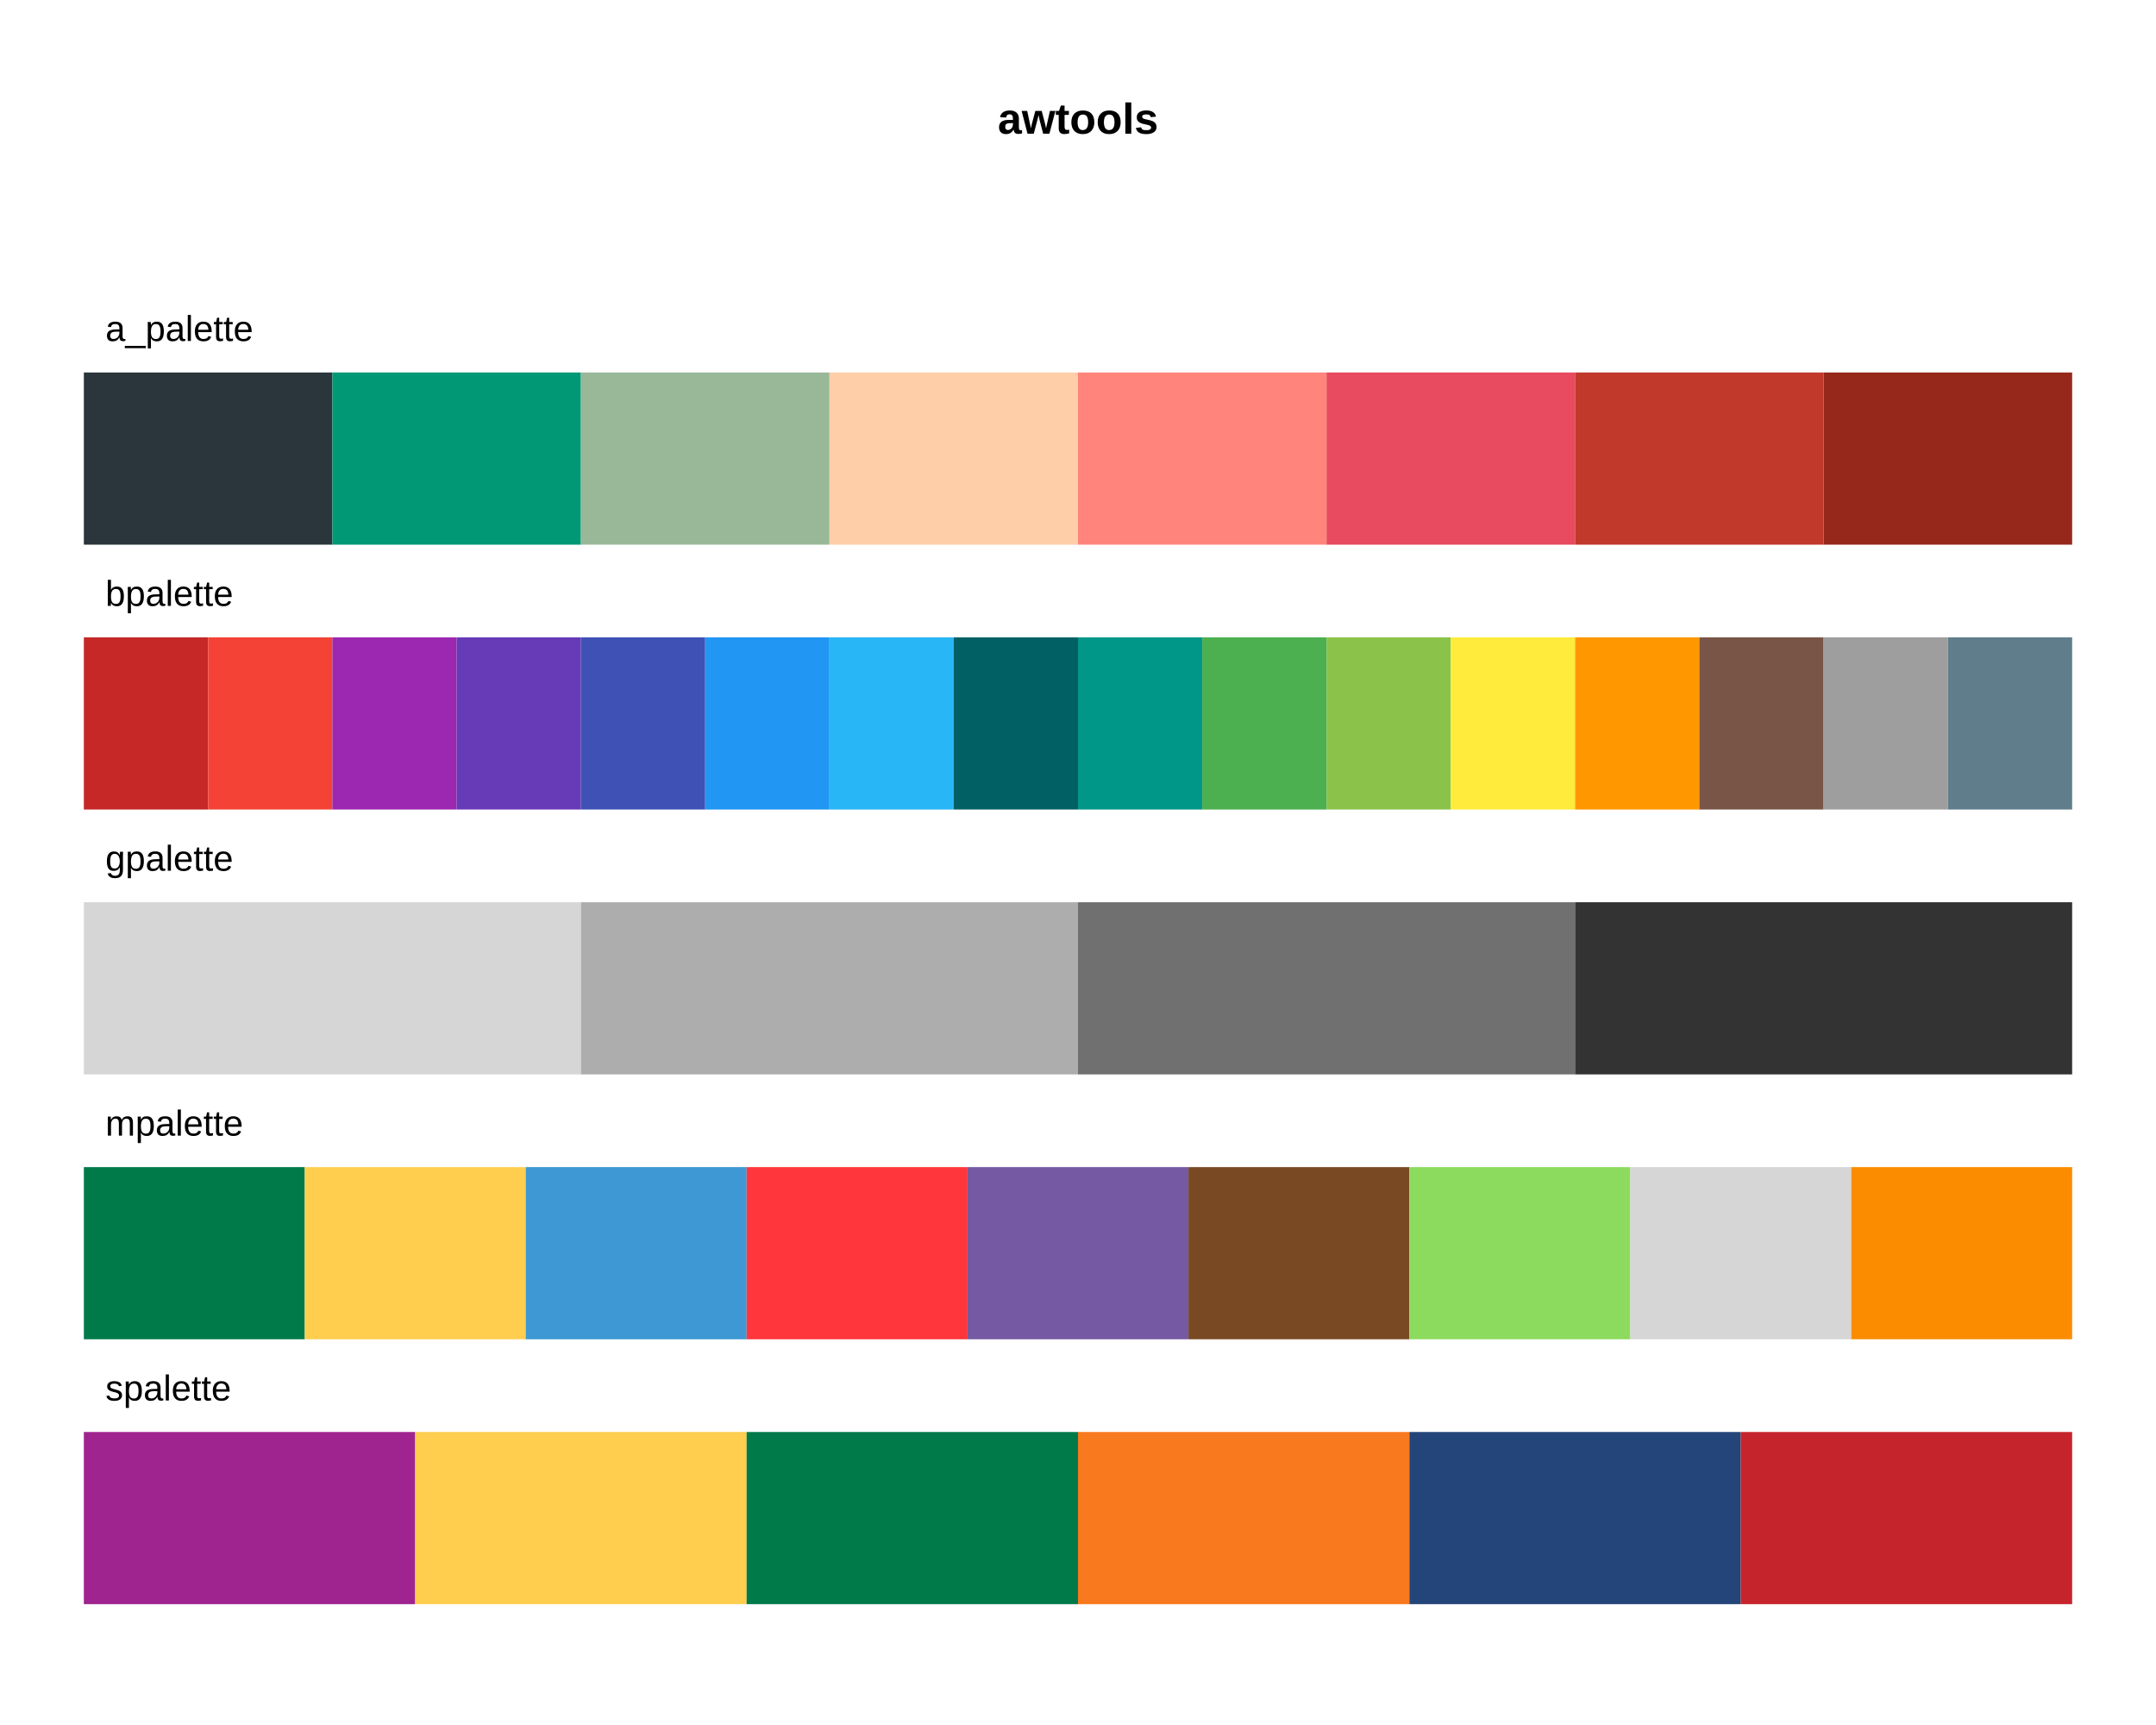
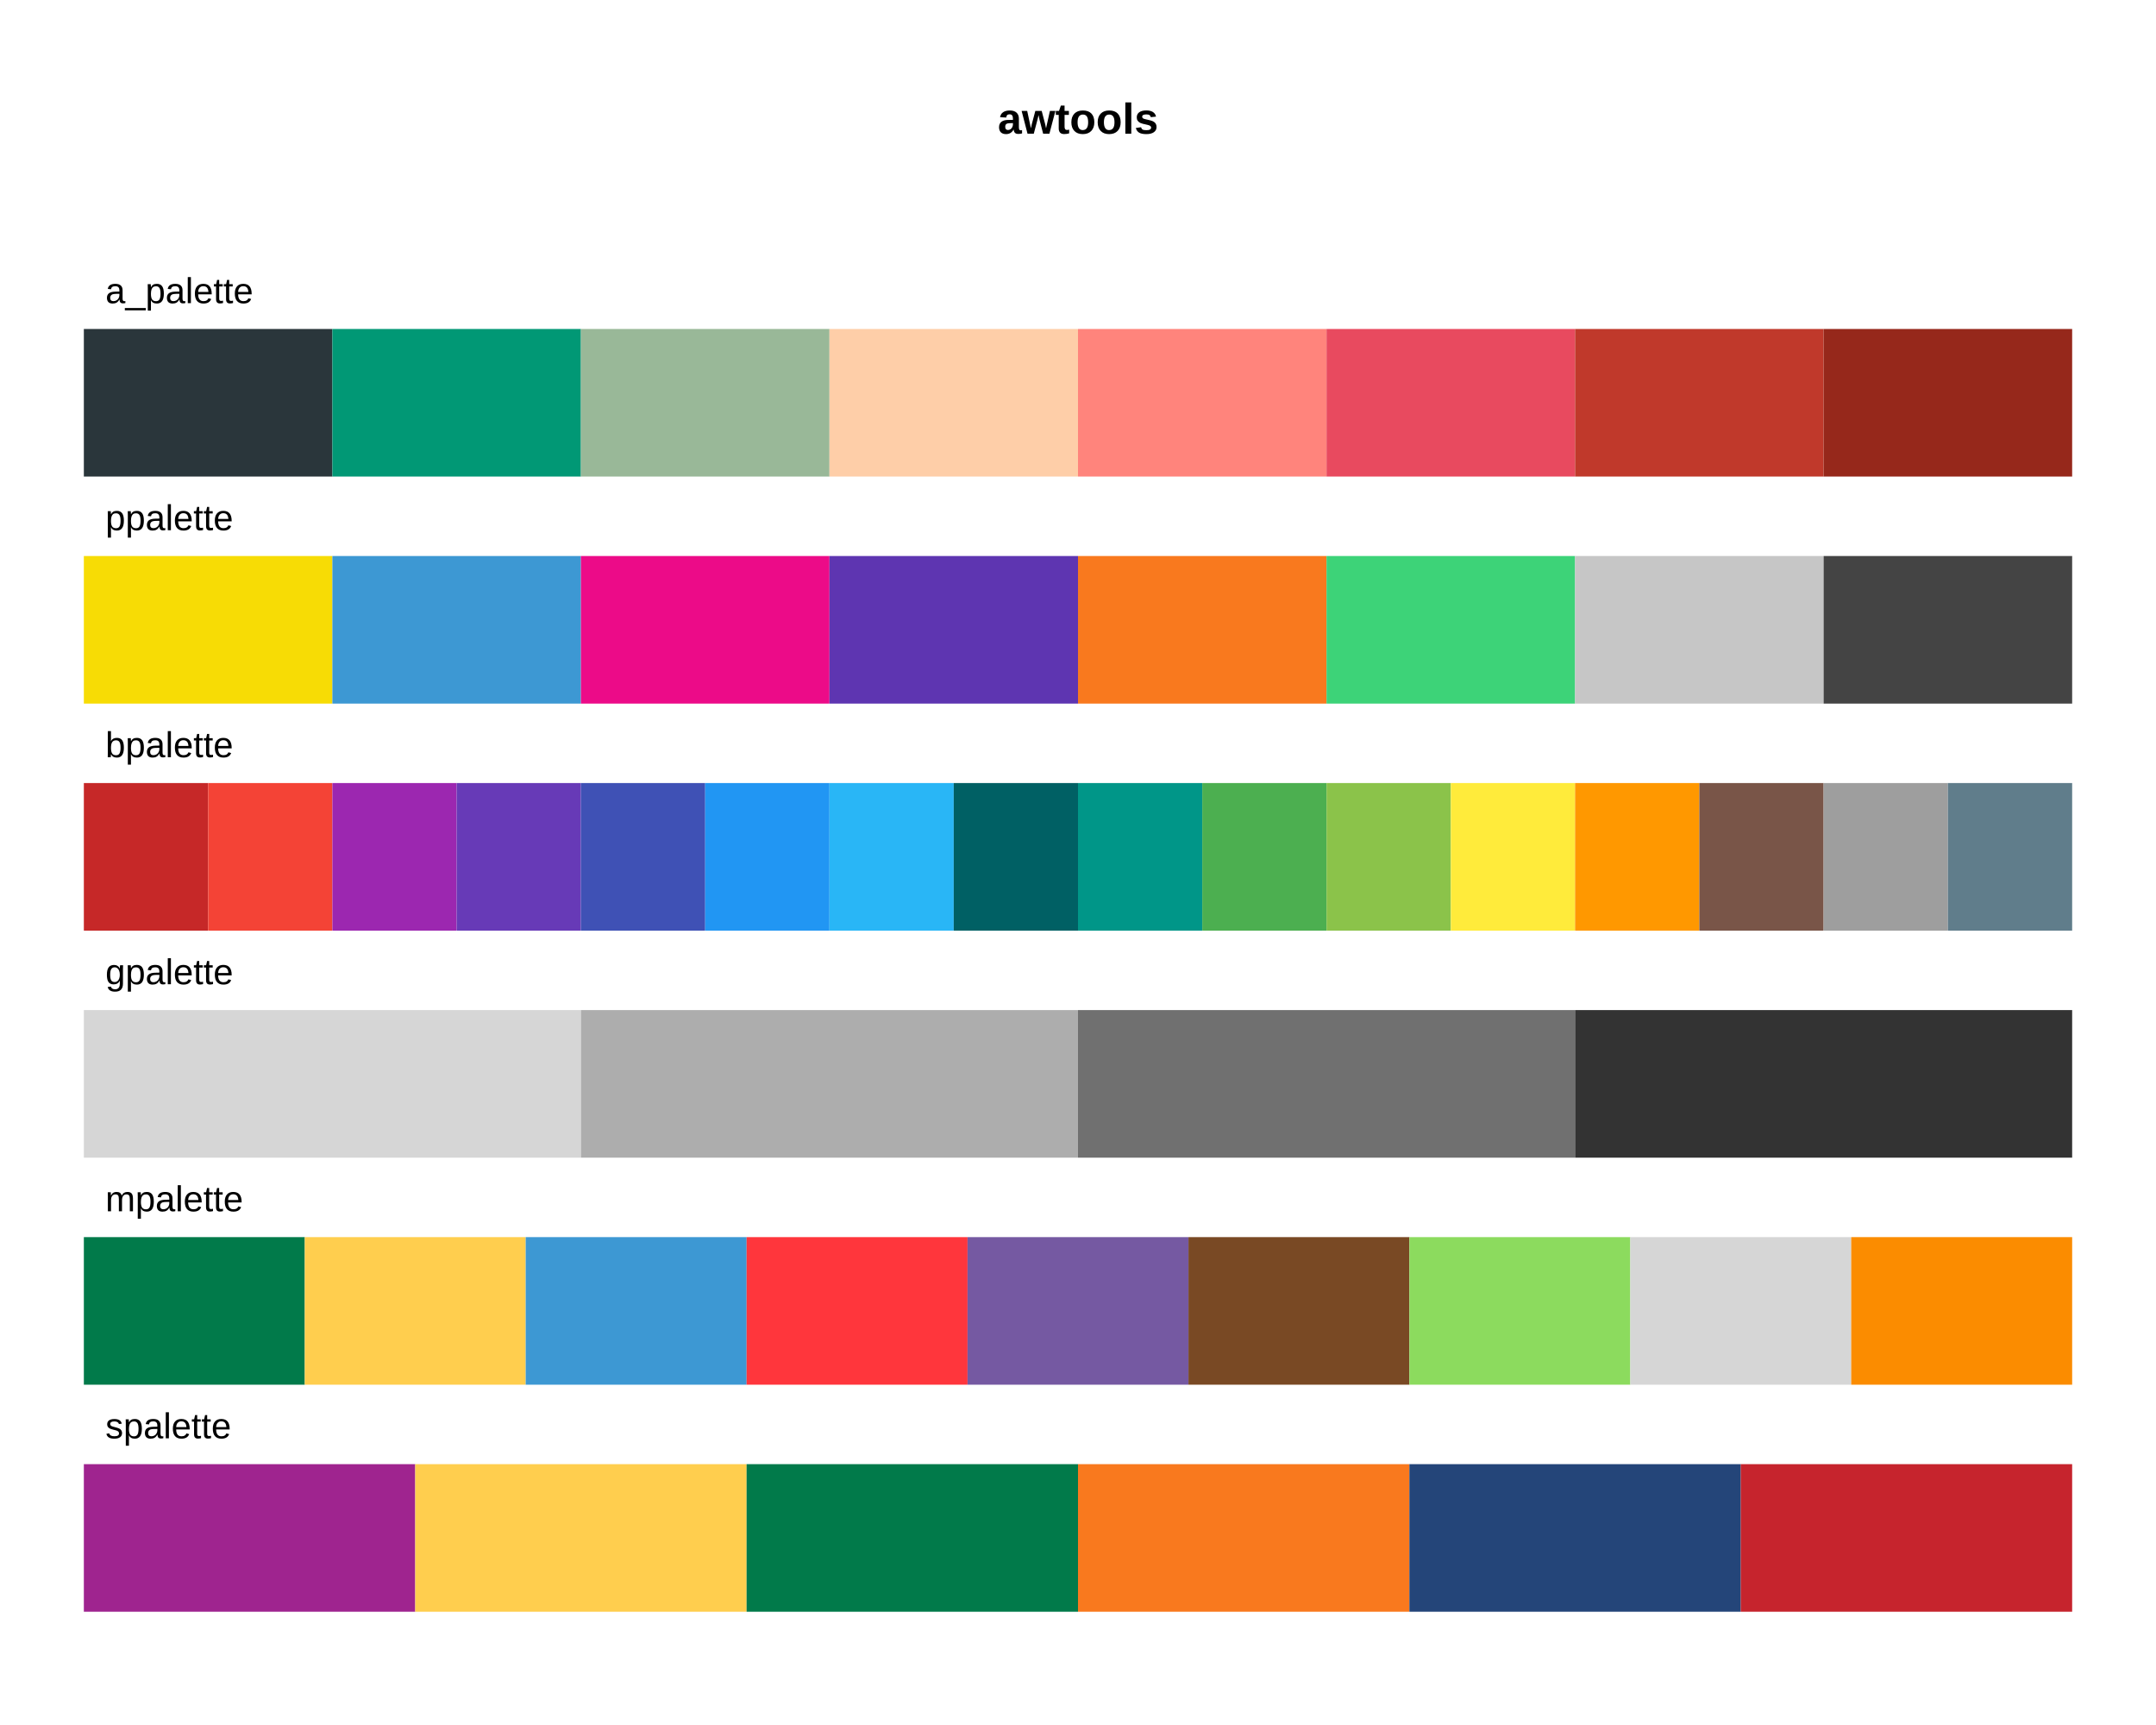
<svg xmlns="http://www.w3.org/2000/svg" viewBox="0 0 720.00 576.00">
  <defs>
    <style type="text/css">
    line, polyline, polygon, path, rect, circle {
      fill: none;
      stroke: #000000;
      stroke-linecap: round;
      stroke-linejoin: round;
      stroke-miterlimit: 10.00;
    }
  </style>
  </defs>
  <rect width="100%" height="100%" style="stroke: none; fill: #FFFFFF;" />
  <text x="333.21" y="44.64" style="font-size: 14.40px; font-weight: bold; font-family: Liberation Sans;" textLength="53.58px" lengthAdjust="spacingAndGlyphs">awtools</text>
  <defs>
    <clipPath id="cpMS40NHw3MTguNTZ8NTc0LjU2fDEuNDQ=">
      <rect x="1.44" y="1.44" width="717.12" height="573.12" />
    </clipPath>
  </defs>
  <g clip-path="url(#cpMS40NHw3MTguNTZ8NTc0LjU2fDEuNDQ=)">
-     <text x="35.20" y="113.86" style="font-size: 12.00px; font-family: Liberation Sans;" textLength="49.36px" lengthAdjust="spacingAndGlyphs">a_palette</text>
+     <text x="35.20" y="101.23" style="font-size: 12.00px; font-family: Liberation Sans;" textLength="49.36px" lengthAdjust="spacingAndGlyphs">a_palette</text>
  </g>
-   <rect x="28.00" y="124.38" width="83.00" height="57.49" style="stroke-width: 0.75; stroke: none; fill: #2A363B;" clip-path="url(#cpMS40NHw3MTguNTZ8NTc0LjU2fDEuNDQ=)" />
-   <rect x="111.00" y="124.38" width="83.00" height="57.49" style="stroke-width: 0.75; stroke: none; fill: #019875;" clip-path="url(#cpMS40NHw3MTguNTZ8NTc0LjU2fDEuNDQ=)" />
-   <rect x="194.00" y="124.38" width="83.00" height="57.49" style="stroke-width: 0.75; stroke: none; fill: #99B898;" clip-path="url(#cpMS40NHw3MTguNTZ8NTc0LjU2fDEuNDQ=)" />
-   <rect x="277.00" y="124.38" width="83.00" height="57.49" style="stroke-width: 0.75; stroke: none; fill: #FECEA8;" clip-path="url(#cpMS40NHw3MTguNTZ8NTc0LjU2fDEuNDQ=)" />
-   <rect x="360.00" y="124.38" width="83.00" height="57.49" style="stroke-width: 0.75; stroke: none; fill: #FF847C;" clip-path="url(#cpMS40NHw3MTguNTZ8NTc0LjU2fDEuNDQ=)" />
-   <rect x="443.00" y="124.38" width="83.00" height="57.49" style="stroke-width: 0.75; stroke: none; fill: #E84A5F;" clip-path="url(#cpMS40NHw3MTguNTZ8NTc0LjU2fDEuNDQ=)" />
-   <rect x="526.00" y="124.38" width="83.00" height="57.49" style="stroke-width: 0.75; stroke: none; fill: #C0392B;" clip-path="url(#cpMS40NHw3MTguNTZ8NTc0LjU2fDEuNDQ=)" />
-   <rect x="609.00" y="124.38" width="83.00" height="57.49" style="stroke-width: 0.75; stroke: none; fill: #96281B;" clip-path="url(#cpMS40NHw3MTguNTZ8NTc0LjU2fDEuNDQ=)" />
+   <rect x="28.00" y="109.85" width="83.00" height="49.28" style="stroke-width: 0.75; stroke: none; fill: #2A363B;" clip-path="url(#cpMS40NHw3MTguNTZ8NTc0LjU2fDEuNDQ=)" />
+   <rect x="111.00" y="109.85" width="83.00" height="49.28" style="stroke-width: 0.75; stroke: none; fill: #019875;" clip-path="url(#cpMS40NHw3MTguNTZ8NTc0LjU2fDEuNDQ=)" />
+   <rect x="194.00" y="109.85" width="83.00" height="49.28" style="stroke-width: 0.75; stroke: none; fill: #99B898;" clip-path="url(#cpMS40NHw3MTguNTZ8NTc0LjU2fDEuNDQ=)" />
+   <rect x="277.00" y="109.85" width="83.00" height="49.28" style="stroke-width: 0.75; stroke: none; fill: #FECEA8;" clip-path="url(#cpMS40NHw3MTguNTZ8NTc0LjU2fDEuNDQ=)" />
+   <rect x="360.00" y="109.85" width="83.00" height="49.28" style="stroke-width: 0.75; stroke: none; fill: #FF847C;" clip-path="url(#cpMS40NHw3MTguNTZ8NTc0LjU2fDEuNDQ=)" />
+   <rect x="443.00" y="109.85" width="83.00" height="49.28" style="stroke-width: 0.75; stroke: none; fill: #E84A5F;" clip-path="url(#cpMS40NHw3MTguNTZ8NTc0LjU2fDEuNDQ=)" />
+   <rect x="526.00" y="109.85" width="83.00" height="49.28" style="stroke-width: 0.75; stroke: none; fill: #C0392B;" clip-path="url(#cpMS40NHw3MTguNTZ8NTc0LjU2fDEuNDQ=)" />
+   <rect x="609.00" y="109.85" width="83.00" height="49.28" style="stroke-width: 0.75; stroke: none; fill: #96281B;" clip-path="url(#cpMS40NHw3MTguNTZ8NTc0LjU2fDEuNDQ=)" />
  <g clip-path="url(#cpMS40NHw3MTguNTZ8NTc0LjU2fDEuNDQ=)">
-     <text x="35.20" y="202.31" style="font-size: 12.00px; font-family: Liberation Sans;" textLength="42.69px" lengthAdjust="spacingAndGlyphs">bpalette</text>
+     <text x="35.20" y="177.04" style="font-size: 12.00px; font-family: Liberation Sans;" textLength="42.69px" lengthAdjust="spacingAndGlyphs">ppalette</text>
  </g>
-   <rect x="28.00" y="212.82" width="41.50" height="57.49" style="stroke-width: 0.75; stroke: none; fill: #C62828;" clip-path="url(#cpMS40NHw3MTguNTZ8NTc0LjU2fDEuNDQ=)" />
-   <rect x="69.50" y="212.82" width="41.50" height="57.49" style="stroke-width: 0.75; stroke: none; fill: #F44336;" clip-path="url(#cpMS40NHw3MTguNTZ8NTc0LjU2fDEuNDQ=)" />
-   <rect x="111.00" y="212.82" width="41.50" height="57.49" style="stroke-width: 0.75; stroke: none; fill: #9C27B0;" clip-path="url(#cpMS40NHw3MTguNTZ8NTc0LjU2fDEuNDQ=)" />
-   <rect x="152.50" y="212.82" width="41.50" height="57.49" style="stroke-width: 0.75; stroke: none; fill: #673AB7;" clip-path="url(#cpMS40NHw3MTguNTZ8NTc0LjU2fDEuNDQ=)" />
-   <rect x="194.00" y="212.82" width="41.50" height="57.49" style="stroke-width: 0.75; stroke: none; fill: #3F51B5;" clip-path="url(#cpMS40NHw3MTguNTZ8NTc0LjU2fDEuNDQ=)" />
-   <rect x="235.50" y="212.82" width="41.50" height="57.49" style="stroke-width: 0.75; stroke: none; fill: #2196F3;" clip-path="url(#cpMS40NHw3MTguNTZ8NTc0LjU2fDEuNDQ=)" />
-   <rect x="277.00" y="212.82" width="41.50" height="57.49" style="stroke-width: 0.75; stroke: none; fill: #29B6F6;" clip-path="url(#cpMS40NHw3MTguNTZ8NTc0LjU2fDEuNDQ=)" />
-   <rect x="318.50" y="212.82" width="41.50" height="57.49" style="stroke-width: 0.75; stroke: none; fill: #006064;" clip-path="url(#cpMS40NHw3MTguNTZ8NTc0LjU2fDEuNDQ=)" />
-   <rect x="360.00" y="212.82" width="41.50" height="57.49" style="stroke-width: 0.75; stroke: none; fill: #009688;" clip-path="url(#cpMS40NHw3MTguNTZ8NTc0LjU2fDEuNDQ=)" />
-   <rect x="401.50" y="212.82" width="41.50" height="57.49" style="stroke-width: 0.75; stroke: none; fill: #4CAF50;" clip-path="url(#cpMS40NHw3MTguNTZ8NTc0LjU2fDEuNDQ=)" />
-   <rect x="443.00" y="212.82" width="41.50" height="57.49" style="stroke-width: 0.75; stroke: none; fill: #8BC34A;" clip-path="url(#cpMS40NHw3MTguNTZ8NTc0LjU2fDEuNDQ=)" />
-   <rect x="484.50" y="212.82" width="41.50" height="57.49" style="stroke-width: 0.75; stroke: none; fill: #FFEB3B;" clip-path="url(#cpMS40NHw3MTguNTZ8NTc0LjU2fDEuNDQ=)" />
-   <rect x="526.00" y="212.82" width="41.50" height="57.49" style="stroke-width: 0.75; stroke: none; fill: #FF9800;" clip-path="url(#cpMS40NHw3MTguNTZ8NTc0LjU2fDEuNDQ=)" />
-   <rect x="567.50" y="212.82" width="41.50" height="57.49" style="stroke-width: 0.75; stroke: none; fill: #795548;" clip-path="url(#cpMS40NHw3MTguNTZ8NTc0LjU2fDEuNDQ=)" />
-   <rect x="609.00" y="212.82" width="41.50" height="57.49" style="stroke-width: 0.75; stroke: none; fill: #9E9E9E;" clip-path="url(#cpMS40NHw3MTguNTZ8NTc0LjU2fDEuNDQ=)" />
-   <rect x="650.50" y="212.82" width="41.50" height="57.49" style="stroke-width: 0.75; stroke: none; fill: #607D8B;" clip-path="url(#cpMS40NHw3MTguNTZ8NTc0LjU2fDEuNDQ=)" />
+   <rect x="28.00" y="185.66" width="83.00" height="49.28" style="stroke-width: 0.75; stroke: none; fill: #F7DC05;" clip-path="url(#cpMS40NHw3MTguNTZ8NTc0LjU2fDEuNDQ=)" />
+   <rect x="111.00" y="185.66" width="83.00" height="49.28" style="stroke-width: 0.75; stroke: none; fill: #3D98D3;" clip-path="url(#cpMS40NHw3MTguNTZ8NTc0LjU2fDEuNDQ=)" />
+   <rect x="194.00" y="185.66" width="83.00" height="49.28" style="stroke-width: 0.75; stroke: none; fill: #EC0B88;" clip-path="url(#cpMS40NHw3MTguNTZ8NTc0LjU2fDEuNDQ=)" />
+   <rect x="277.00" y="185.66" width="83.00" height="49.28" style="stroke-width: 0.75; stroke: none; fill: #5E35B1;" clip-path="url(#cpMS40NHw3MTguNTZ8NTc0LjU2fDEuNDQ=)" />
+   <rect x="360.00" y="185.66" width="83.00" height="49.28" style="stroke-width: 0.75; stroke: none; fill: #F9791E;" clip-path="url(#cpMS40NHw3MTguNTZ8NTc0LjU2fDEuNDQ=)" />
+   <rect x="443.00" y="185.66" width="83.00" height="49.28" style="stroke-width: 0.75; stroke: none; fill: #3DD378;" clip-path="url(#cpMS40NHw3MTguNTZ8NTc0LjU2fDEuNDQ=)" />
+   <rect x="526.00" y="185.66" width="83.00" height="49.28" style="stroke-width: 0.75; stroke: none; fill: #C6C6C6;" clip-path="url(#cpMS40NHw3MTguNTZ8NTc0LjU2fDEuNDQ=)" />
+   <rect x="609.00" y="185.66" width="83.00" height="49.28" style="stroke-width: 0.75; stroke: none; fill: #444444;" clip-path="url(#cpMS40NHw3MTguNTZ8NTc0LjU2fDEuNDQ=)" />
  <g clip-path="url(#cpMS40NHw3MTguNTZ8NTc0LjU2fDEuNDQ=)">
-     <text x="35.20" y="290.75" style="font-size: 12.00px; font-family: Liberation Sans;" textLength="42.69px" lengthAdjust="spacingAndGlyphs">gpalette</text>
+     <text x="35.20" y="252.84" style="font-size: 12.00px; font-family: Liberation Sans;" textLength="42.69px" lengthAdjust="spacingAndGlyphs">bpalette</text>
  </g>
-   <rect x="28.00" y="301.27" width="166.00" height="57.49" style="stroke-width: 0.75; stroke: none; fill: #D6D6D6;" clip-path="url(#cpMS40NHw3MTguNTZ8NTc0LjU2fDEuNDQ=)" />
-   <rect x="194.00" y="301.27" width="166.00" height="57.49" style="stroke-width: 0.75; stroke: none; fill: #ADADAD;" clip-path="url(#cpMS40NHw3MTguNTZ8NTc0LjU2fDEuNDQ=)" />
-   <rect x="360.00" y="301.27" width="166.00" height="57.49" style="stroke-width: 0.75; stroke: none; fill: #707070;" clip-path="url(#cpMS40NHw3MTguNTZ8NTc0LjU2fDEuNDQ=)" />
-   <rect x="526.00" y="301.27" width="166.00" height="57.49" style="stroke-width: 0.75; stroke: none; fill: #333333;" clip-path="url(#cpMS40NHw3MTguNTZ8NTc0LjU2fDEuNDQ=)" />
+   <rect x="28.00" y="261.47" width="41.50" height="49.28" style="stroke-width: 0.75; stroke: none; fill: #C62828;" clip-path="url(#cpMS40NHw3MTguNTZ8NTc0LjU2fDEuNDQ=)" />
+   <rect x="69.50" y="261.47" width="41.50" height="49.28" style="stroke-width: 0.75; stroke: none; fill: #F44336;" clip-path="url(#cpMS40NHw3MTguNTZ8NTc0LjU2fDEuNDQ=)" />
+   <rect x="111.00" y="261.47" width="41.50" height="49.28" style="stroke-width: 0.75; stroke: none; fill: #9C27B0;" clip-path="url(#cpMS40NHw3MTguNTZ8NTc0LjU2fDEuNDQ=)" />
+   <rect x="152.50" y="261.47" width="41.50" height="49.28" style="stroke-width: 0.75; stroke: none; fill: #673AB7;" clip-path="url(#cpMS40NHw3MTguNTZ8NTc0LjU2fDEuNDQ=)" />
+   <rect x="194.00" y="261.47" width="41.50" height="49.28" style="stroke-width: 0.75; stroke: none; fill: #3F51B5;" clip-path="url(#cpMS40NHw3MTguNTZ8NTc0LjU2fDEuNDQ=)" />
+   <rect x="235.50" y="261.47" width="41.50" height="49.28" style="stroke-width: 0.75; stroke: none; fill: #2196F3;" clip-path="url(#cpMS40NHw3MTguNTZ8NTc0LjU2fDEuNDQ=)" />
+   <rect x="277.00" y="261.47" width="41.50" height="49.28" style="stroke-width: 0.75; stroke: none; fill: #29B6F6;" clip-path="url(#cpMS40NHw3MTguNTZ8NTc0LjU2fDEuNDQ=)" />
+   <rect x="318.50" y="261.47" width="41.50" height="49.28" style="stroke-width: 0.75; stroke: none; fill: #006064;" clip-path="url(#cpMS40NHw3MTguNTZ8NTc0LjU2fDEuNDQ=)" />
+   <rect x="360.00" y="261.47" width="41.50" height="49.28" style="stroke-width: 0.75; stroke: none; fill: #009688;" clip-path="url(#cpMS40NHw3MTguNTZ8NTc0LjU2fDEuNDQ=)" />
+   <rect x="401.50" y="261.47" width="41.50" height="49.28" style="stroke-width: 0.75; stroke: none; fill: #4CAF50;" clip-path="url(#cpMS40NHw3MTguNTZ8NTc0LjU2fDEuNDQ=)" />
+   <rect x="443.00" y="261.47" width="41.50" height="49.28" style="stroke-width: 0.75; stroke: none; fill: #8BC34A;" clip-path="url(#cpMS40NHw3MTguNTZ8NTc0LjU2fDEuNDQ=)" />
+   <rect x="484.50" y="261.47" width="41.50" height="49.28" style="stroke-width: 0.75; stroke: none; fill: #FFEB3B;" clip-path="url(#cpMS40NHw3MTguNTZ8NTc0LjU2fDEuNDQ=)" />
+   <rect x="526.00" y="261.47" width="41.50" height="49.28" style="stroke-width: 0.75; stroke: none; fill: #FF9800;" clip-path="url(#cpMS40NHw3MTguNTZ8NTc0LjU2fDEuNDQ=)" />
+   <rect x="567.50" y="261.47" width="41.50" height="49.28" style="stroke-width: 0.75; stroke: none; fill: #795548;" clip-path="url(#cpMS40NHw3MTguNTZ8NTc0LjU2fDEuNDQ=)" />
+   <rect x="609.00" y="261.47" width="41.50" height="49.28" style="stroke-width: 0.75; stroke: none; fill: #9E9E9E;" clip-path="url(#cpMS40NHw3MTguNTZ8NTc0LjU2fDEuNDQ=)" />
+   <rect x="650.50" y="261.47" width="41.50" height="49.28" style="stroke-width: 0.75; stroke: none; fill: #607D8B;" clip-path="url(#cpMS40NHw3MTguNTZ8NTc0LjU2fDEuNDQ=)" />
  <g clip-path="url(#cpMS40NHw3MTguNTZ8NTc0LjU2fDEuNDQ=)">
-     <text x="35.20" y="379.19" style="font-size: 12.00px; font-family: Liberation Sans;" textLength="46.02px" lengthAdjust="spacingAndGlyphs">mpalette</text>
+     <text x="35.20" y="328.65" style="font-size: 12.00px; font-family: Liberation Sans;" textLength="42.69px" lengthAdjust="spacingAndGlyphs">gpalette</text>
  </g>
-   <rect x="28.00" y="389.71" width="73.78" height="57.49" style="stroke-width: 0.75; stroke: none; fill: #017A4A;" clip-path="url(#cpMS40NHw3MTguNTZ8NTc0LjU2fDEuNDQ=)" />
-   <rect x="101.78" y="389.71" width="73.78" height="57.49" style="stroke-width: 0.75; stroke: none; fill: #FFCE4E;" clip-path="url(#cpMS40NHw3MTguNTZ8NTc0LjU2fDEuNDQ=)" />
-   <rect x="175.56" y="389.71" width="73.78" height="57.49" style="stroke-width: 0.75; stroke: none; fill: #3D98D3;" clip-path="url(#cpMS40NHw3MTguNTZ8NTc0LjU2fDEuNDQ=)" />
-   <rect x="249.33" y="389.71" width="73.78" height="57.49" style="stroke-width: 0.75; stroke: none; fill: #FF363C;" clip-path="url(#cpMS40NHw3MTguNTZ8NTc0LjU2fDEuNDQ=)" />
-   <rect x="323.11" y="389.71" width="73.78" height="57.49" style="stroke-width: 0.75; stroke: none; fill: #7559A2;" clip-path="url(#cpMS40NHw3MTguNTZ8NTc0LjU2fDEuNDQ=)" />
-   <rect x="396.89" y="389.71" width="73.78" height="57.49" style="stroke-width: 0.75; stroke: none; fill: #794924;" clip-path="url(#cpMS40NHw3MTguNTZ8NTc0LjU2fDEuNDQ=)" />
-   <rect x="470.67" y="389.71" width="73.78" height="57.49" style="stroke-width: 0.75; stroke: none; fill: #8CDB5E;" clip-path="url(#cpMS40NHw3MTguNTZ8NTc0LjU2fDEuNDQ=)" />
-   <rect x="544.44" y="389.71" width="73.78" height="57.49" style="stroke-width: 0.75; stroke: none; fill: #D6D6D6;" clip-path="url(#cpMS40NHw3MTguNTZ8NTc0LjU2fDEuNDQ=)" />
-   <rect x="618.22" y="389.71" width="73.78" height="57.49" style="stroke-width: 0.75; stroke: none; fill: #FB8C00;" clip-path="url(#cpMS40NHw3MTguNTZ8NTc0LjU2fDEuNDQ=)" />
+   <rect x="28.00" y="337.28" width="166.00" height="49.28" style="stroke-width: 0.75; stroke: none; fill: #D6D6D6;" clip-path="url(#cpMS40NHw3MTguNTZ8NTc0LjU2fDEuNDQ=)" />
+   <rect x="194.00" y="337.28" width="166.00" height="49.28" style="stroke-width: 0.75; stroke: none; fill: #ADADAD;" clip-path="url(#cpMS40NHw3MTguNTZ8NTc0LjU2fDEuNDQ=)" />
+   <rect x="360.00" y="337.28" width="166.00" height="49.28" style="stroke-width: 0.75; stroke: none; fill: #707070;" clip-path="url(#cpMS40NHw3MTguNTZ8NTc0LjU2fDEuNDQ=)" />
+   <rect x="526.00" y="337.28" width="166.00" height="49.28" style="stroke-width: 0.75; stroke: none; fill: #333333;" clip-path="url(#cpMS40NHw3MTguNTZ8NTc0LjU2fDEuNDQ=)" />
  <g clip-path="url(#cpMS40NHw3MTguNTZ8NTc0LjU2fDEuNDQ=)">
-     <text x="35.20" y="467.64" style="font-size: 12.00px; font-family: Liberation Sans;" textLength="42.02px" lengthAdjust="spacingAndGlyphs">spalette</text>
+     <text x="35.20" y="404.46" style="font-size: 12.00px; font-family: Liberation Sans;" textLength="46.02px" lengthAdjust="spacingAndGlyphs">mpalette</text>
  </g>
-   <rect x="28.00" y="478.16" width="110.67" height="57.49" style="stroke-width: 0.75; stroke: none; fill: #9F248F;" clip-path="url(#cpMS40NHw3MTguNTZ8NTc0LjU2fDEuNDQ=)" />
-   <rect x="138.67" y="478.16" width="110.67" height="57.49" style="stroke-width: 0.75; stroke: none; fill: #FFCE4E;" clip-path="url(#cpMS40NHw3MTguNTZ8NTc0LjU2fDEuNDQ=)" />
-   <rect x="249.33" y="478.16" width="110.67" height="57.49" style="stroke-width: 0.75; stroke: none; fill: #017A4A;" clip-path="url(#cpMS40NHw3MTguNTZ8NTc0LjU2fDEuNDQ=)" />
-   <rect x="360.00" y="478.16" width="110.67" height="57.49" style="stroke-width: 0.75; stroke: none; fill: #F9791E;" clip-path="url(#cpMS40NHw3MTguNTZ8NTc0LjU2fDEuNDQ=)" />
-   <rect x="470.67" y="478.16" width="110.67" height="57.49" style="stroke-width: 0.75; stroke: none; fill: #244579;" clip-path="url(#cpMS40NHw3MTguNTZ8NTc0LjU2fDEuNDQ=)" />
-   <rect x="581.33" y="478.16" width="110.67" height="57.49" style="stroke-width: 0.75; stroke: none; fill: #C6242D;" clip-path="url(#cpMS40NHw3MTguNTZ8NTc0LjU2fDEuNDQ=)" />
+   <rect x="28.00" y="413.09" width="73.78" height="49.28" style="stroke-width: 0.75; stroke: none; fill: #017A4A;" clip-path="url(#cpMS40NHw3MTguNTZ8NTc0LjU2fDEuNDQ=)" />
+   <rect x="101.78" y="413.09" width="73.78" height="49.28" style="stroke-width: 0.75; stroke: none; fill: #FFCE4E;" clip-path="url(#cpMS40NHw3MTguNTZ8NTc0LjU2fDEuNDQ=)" />
+   <rect x="175.56" y="413.09" width="73.78" height="49.28" style="stroke-width: 0.75; stroke: none; fill: #3D98D3;" clip-path="url(#cpMS40NHw3MTguNTZ8NTc0LjU2fDEuNDQ=)" />
+   <rect x="249.33" y="413.09" width="73.78" height="49.28" style="stroke-width: 0.75; stroke: none; fill: #FF363C;" clip-path="url(#cpMS40NHw3MTguNTZ8NTc0LjU2fDEuNDQ=)" />
+   <rect x="323.11" y="413.09" width="73.78" height="49.28" style="stroke-width: 0.75; stroke: none; fill: #7559A2;" clip-path="url(#cpMS40NHw3MTguNTZ8NTc0LjU2fDEuNDQ=)" />
+   <rect x="396.89" y="413.09" width="73.78" height="49.28" style="stroke-width: 0.75; stroke: none; fill: #794924;" clip-path="url(#cpMS40NHw3MTguNTZ8NTc0LjU2fDEuNDQ=)" />
+   <rect x="470.67" y="413.09" width="73.78" height="49.28" style="stroke-width: 0.75; stroke: none; fill: #8CDB5E;" clip-path="url(#cpMS40NHw3MTguNTZ8NTc0LjU2fDEuNDQ=)" />
+   <rect x="544.44" y="413.09" width="73.78" height="49.28" style="stroke-width: 0.75; stroke: none; fill: #D6D6D6;" clip-path="url(#cpMS40NHw3MTguNTZ8NTc0LjU2fDEuNDQ=)" />
+   <rect x="618.22" y="413.09" width="73.78" height="49.28" style="stroke-width: 0.75; stroke: none; fill: #FB8C00;" clip-path="url(#cpMS40NHw3MTguNTZ8NTc0LjU2fDEuNDQ=)" />
+   <g clip-path="url(#cpMS40NHw3MTguNTZ8NTc0LjU2fDEuNDQ=)">
+     <text x="35.20" y="480.27" style="font-size: 12.00px; font-family: Liberation Sans;" textLength="42.02px" lengthAdjust="spacingAndGlyphs">spalette</text>
+   </g>
+   <rect x="28.00" y="488.90" width="110.67" height="49.28" style="stroke-width: 0.75; stroke: none; fill: #9F248F;" clip-path="url(#cpMS40NHw3MTguNTZ8NTc0LjU2fDEuNDQ=)" />
+   <rect x="138.67" y="488.90" width="110.67" height="49.28" style="stroke-width: 0.75; stroke: none; fill: #FFCE4E;" clip-path="url(#cpMS40NHw3MTguNTZ8NTc0LjU2fDEuNDQ=)" />
+   <rect x="249.33" y="488.90" width="110.67" height="49.28" style="stroke-width: 0.75; stroke: none; fill: #017A4A;" clip-path="url(#cpMS40NHw3MTguNTZ8NTc0LjU2fDEuNDQ=)" />
+   <rect x="360.00" y="488.90" width="110.67" height="49.28" style="stroke-width: 0.75; stroke: none; fill: #F9791E;" clip-path="url(#cpMS40NHw3MTguNTZ8NTc0LjU2fDEuNDQ=)" />
+   <rect x="470.67" y="488.90" width="110.67" height="49.28" style="stroke-width: 0.75; stroke: none; fill: #244579;" clip-path="url(#cpMS40NHw3MTguNTZ8NTc0LjU2fDEuNDQ=)" />
+   <rect x="581.33" y="488.90" width="110.67" height="49.28" style="stroke-width: 0.75; stroke: none; fill: #C6242D;" clip-path="url(#cpMS40NHw3MTguNTZ8NTc0LjU2fDEuNDQ=)" />
</svg>
